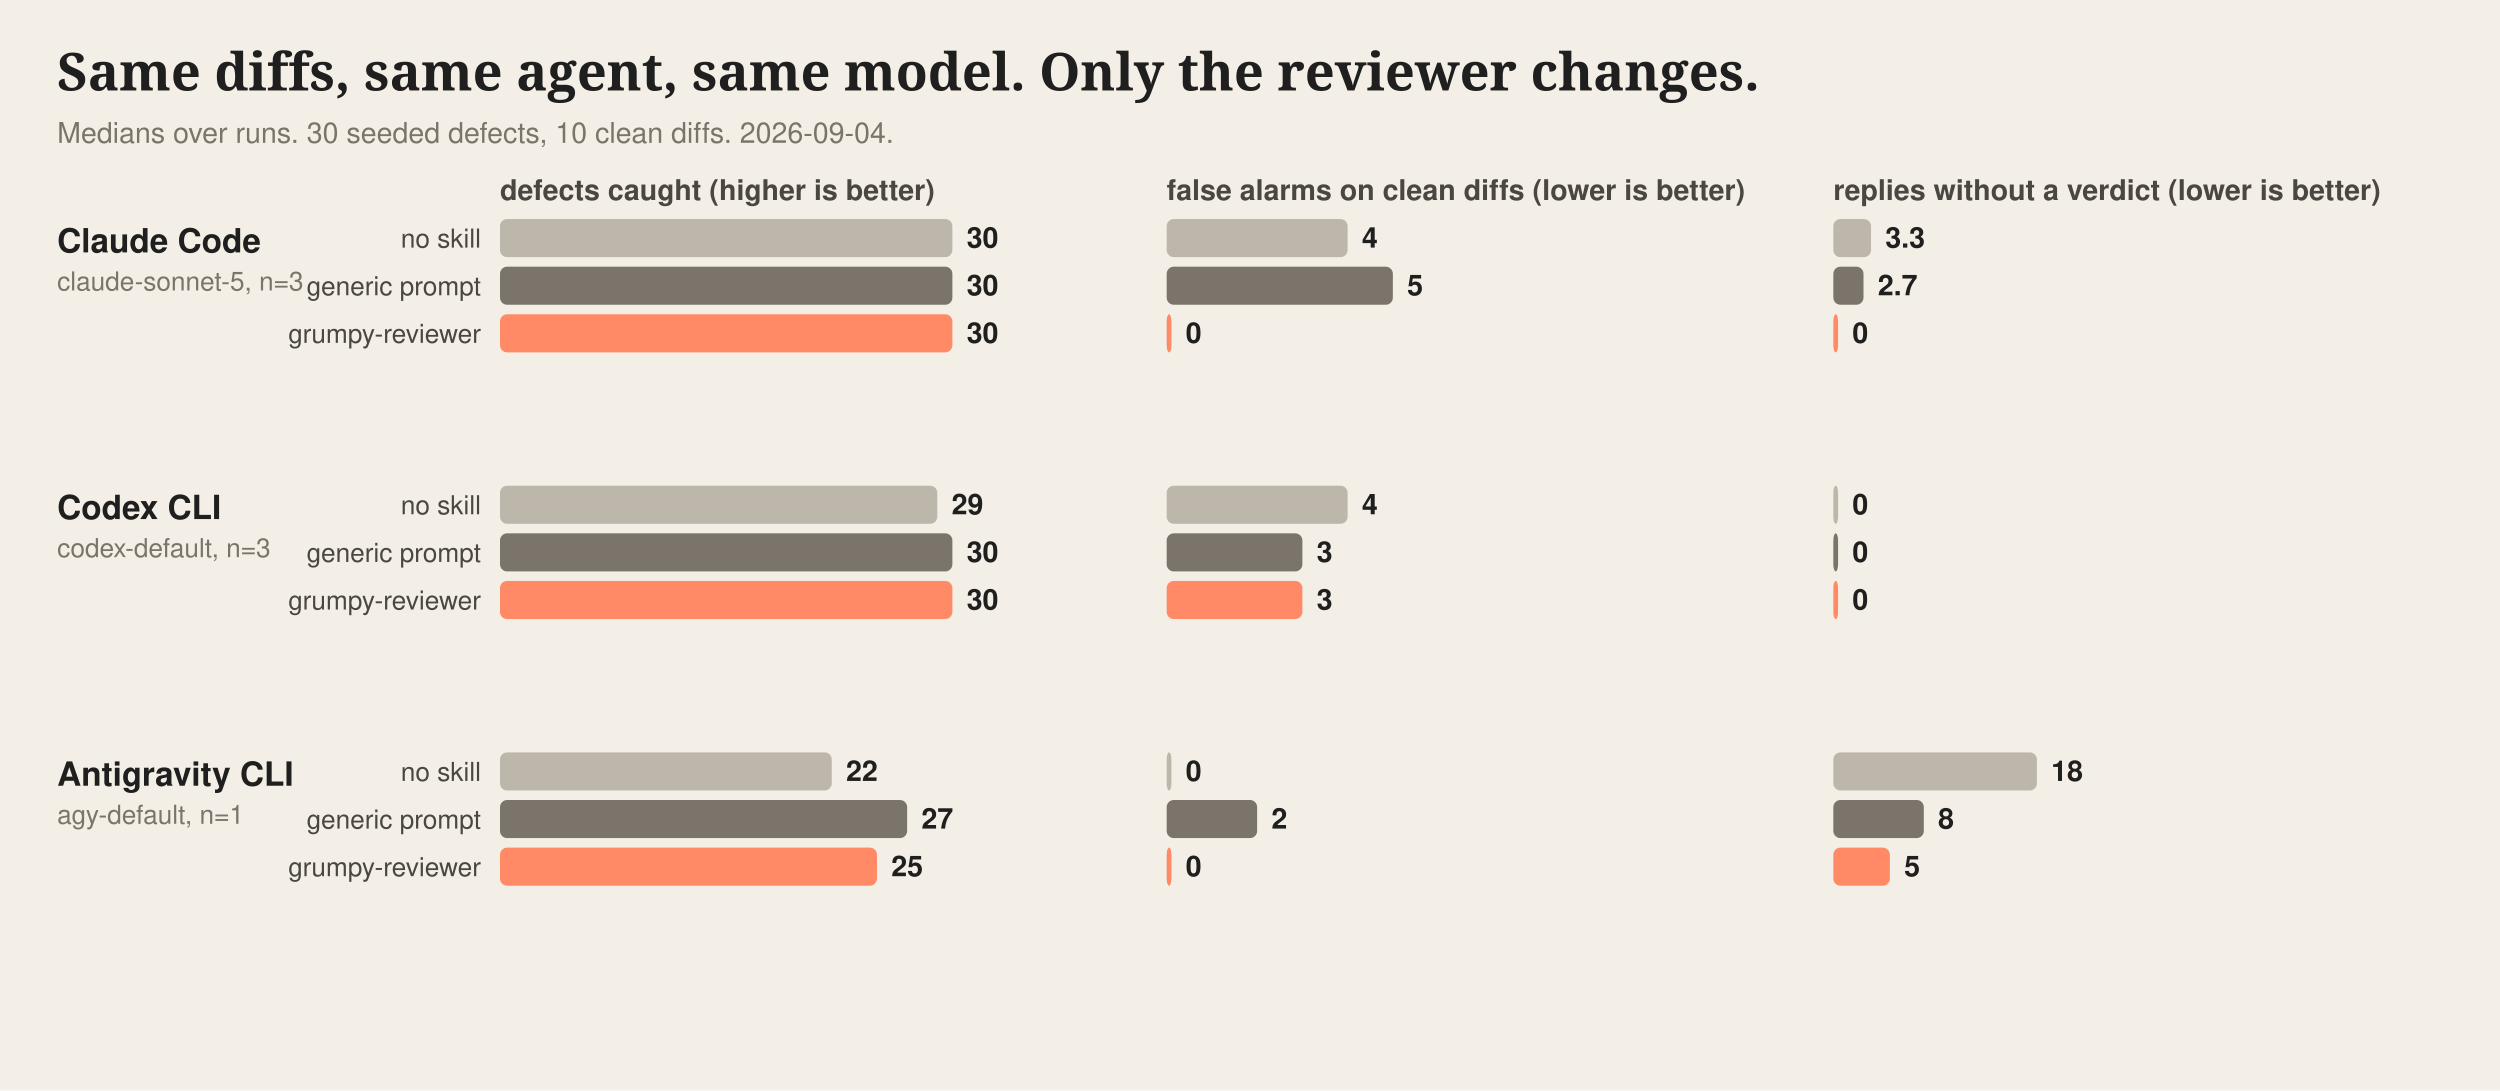
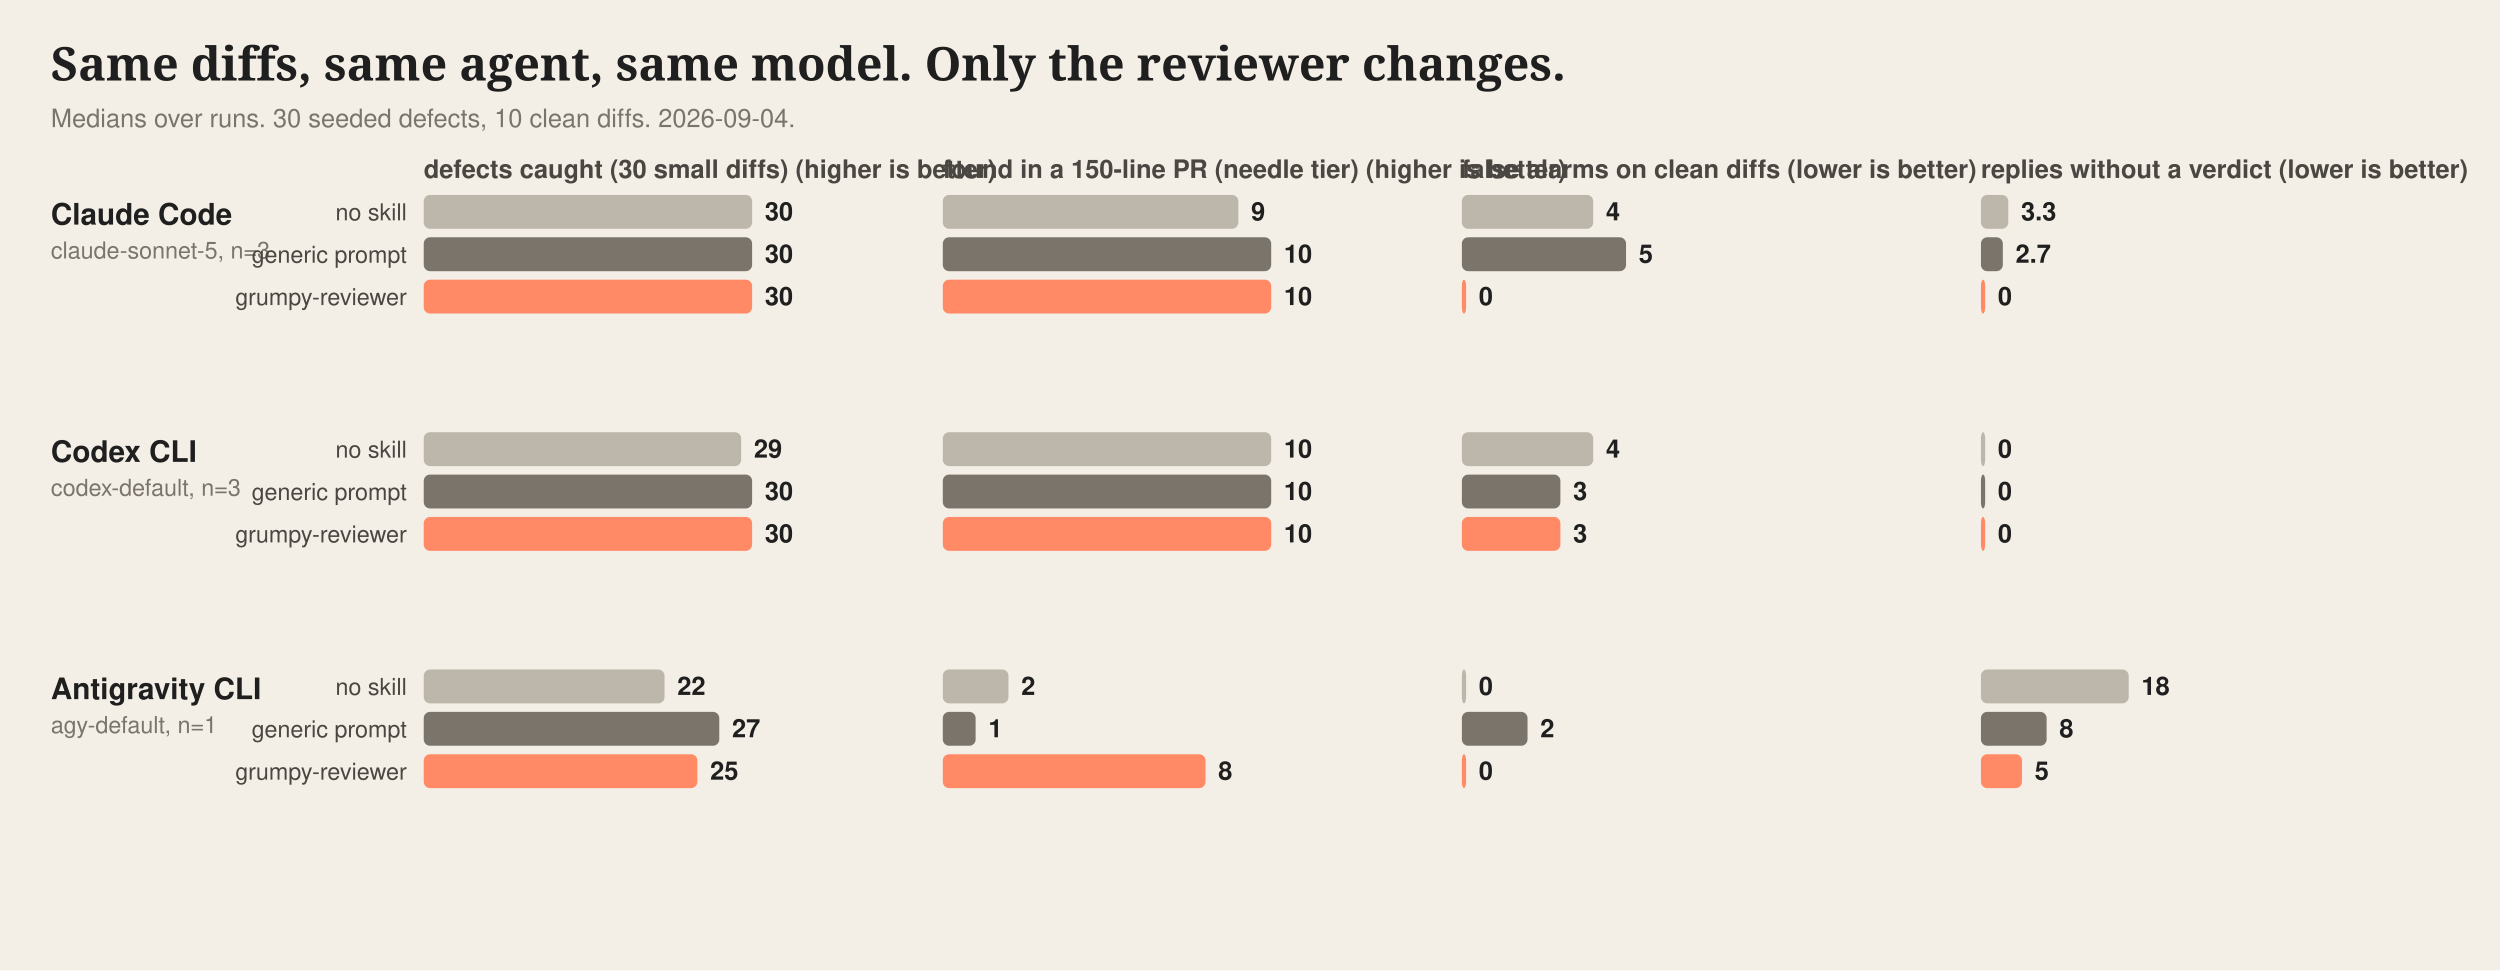
- <svg xmlns="http://www.w3.org/2000/svg" viewBox="0 0 1050 458" width="1050" height="458" font-family="-apple-system, Segoe UI, Helvetica, Arial, sans-serif">
-   <rect width="1050" height="458" fill="#f4efe6" />
+ <svg xmlns="http://www.w3.org/2000/svg" viewBox="0 0 1180 458" width="1180" height="458" font-family="-apple-system, Segoe UI, Helvetica, Arial, sans-serif">
+   <rect width="1180" height="458" fill="#f4efe6" />
  <text x="24" y="38" font-size="22" font-weight="700" fill="#1f1f1f" font-family="Georgia, serif">Same diffs, same agent, same model. Only the reviewer changes.</text>
  <text x="24" y="60" font-size="12" fill="#7a746b">Medians over runs. 30 seeded defects, 10 clean diffs. 2026-09-04.</text>
-   <text x="210" y="84" font-size="12" font-weight="700" fill="#4a4641">defects caught (higher is better)</text>
-   <text x="490" y="84" font-size="12" font-weight="700" fill="#4a4641">false alarms on clean diffs (lower is better)</text>
-   <text x="770" y="84" font-size="12" font-weight="700" fill="#4a4641">replies without a verdict (lower is better)</text>
+   <text x="200" y="84" font-size="12" font-weight="700" fill="#4a4641">defects caught (30 small diffs) (higher is better)</text>
+   <text x="445" y="84" font-size="12" font-weight="700" fill="#4a4641">found in a 150-line PR (needle tier) (higher is better)</text>
+   <text x="690" y="84" font-size="12" font-weight="700" fill="#4a4641">false alarms on clean diffs (lower is better)</text>
+   <text x="935" y="84" font-size="12" font-weight="700" fill="#4a4641">replies without a verdict (lower is better)</text>
  <text x="24" y="106" font-size="14" font-weight="700" fill="#1f1f1f">Claude Code</text>
  <text x="24" y="122" font-size="11" fill="#7a746b">claude-sonnet-5, n=3</text>
-   <rect x="210" y="92" width="190" height="16" rx="3" fill="#bdb6aa" />
-   <text x="406" y="104" font-size="12" font-weight="700" fill="#1f1f1f">30</text>
-   <text x="202" y="104" font-size="11" fill="#4a4641" text-anchor="end">no skill</text>
-   <rect x="210" y="112" width="190" height="16" rx="3" fill="#7a746b" />
-   <text x="406" y="124" font-size="12" font-weight="700" fill="#1f1f1f">30</text>
-   <text x="202" y="124" font-size="11" fill="#4a4641" text-anchor="end">generic prompt</text>
-   <rect x="210" y="132" width="190" height="16" rx="3" fill="#ff8a65" />
-   <text x="406" y="144" font-size="12" font-weight="700" fill="#1f1f1f">30</text>
-   <text x="202" y="144" font-size="11" fill="#4a4641" text-anchor="end">grumpy-reviewer</text>
-   <rect x="490" y="92" width="76" height="16" rx="3" fill="#bdb6aa" />
-   <text x="572" y="104" font-size="12" font-weight="700" fill="#1f1f1f">4</text>
-   <rect x="490" y="112" width="95" height="16" rx="3" fill="#7a746b" />
-   <text x="591" y="124" font-size="12" font-weight="700" fill="#1f1f1f">5</text>
-   <rect x="490" y="132" width="2" height="16" rx="3" fill="#ff8a65" />
-   <text x="498" y="144" font-size="12" font-weight="700" fill="#1f1f1f">0</text>
-   <rect x="770" y="92" width="15.833" height="16" rx="3" fill="#bdb6aa" />
-   <text x="791.833" y="104" font-size="12" font-weight="700" fill="#1f1f1f">3.3</text>
-   <rect x="770" y="112" width="12.667" height="16" rx="3" fill="#7a746b" />
-   <text x="788.667" y="124" font-size="12" font-weight="700" fill="#1f1f1f">2.7</text>
-   <rect x="770" y="132" width="2" height="16" rx="3" fill="#ff8a65" />
-   <text x="778" y="144" font-size="12" font-weight="700" fill="#1f1f1f">0</text>
+   <rect x="200" y="92" width="155" height="16" rx="3" fill="#bdb6aa" />
+   <text x="361" y="104" font-size="12" font-weight="700" fill="#1f1f1f">30</text>
+   <text x="192" y="104" font-size="11" fill="#4a4641" text-anchor="end">no skill</text>
+   <rect x="200" y="112" width="155" height="16" rx="3" fill="#7a746b" />
+   <text x="361" y="124" font-size="12" font-weight="700" fill="#1f1f1f">30</text>
+   <text x="192" y="124" font-size="11" fill="#4a4641" text-anchor="end">generic prompt</text>
+   <rect x="200" y="132" width="155" height="16" rx="3" fill="#ff8a65" />
+   <text x="361" y="144" font-size="12" font-weight="700" fill="#1f1f1f">30</text>
+   <text x="192" y="144" font-size="11" fill="#4a4641" text-anchor="end">grumpy-reviewer</text>
+   <rect x="445" y="92" width="139.5" height="16" rx="3" fill="#bdb6aa" />
+   <text x="590.5" y="104" font-size="12" font-weight="700" fill="#1f1f1f">9</text>
+   <rect x="445" y="112" width="155" height="16" rx="3" fill="#7a746b" />
+   <text x="606" y="124" font-size="12" font-weight="700" fill="#1f1f1f">10</text>
+   <rect x="445" y="132" width="155" height="16" rx="3" fill="#ff8a65" />
+   <text x="606" y="144" font-size="12" font-weight="700" fill="#1f1f1f">10</text>
+   <rect x="690" y="92" width="62" height="16" rx="3" fill="#bdb6aa" />
+   <text x="758" y="104" font-size="12" font-weight="700" fill="#1f1f1f">4</text>
+   <rect x="690" y="112" width="77.5" height="16" rx="3" fill="#7a746b" />
+   <text x="773.5" y="124" font-size="12" font-weight="700" fill="#1f1f1f">5</text>
+   <rect x="690" y="132" width="2" height="16" rx="3" fill="#ff8a65" />
+   <text x="698" y="144" font-size="12" font-weight="700" fill="#1f1f1f">0</text>
+   <rect x="935" y="92" width="12.917" height="16" rx="3" fill="#bdb6aa" />
+   <text x="953.917" y="104" font-size="12" font-weight="700" fill="#1f1f1f">3.3</text>
+   <rect x="935" y="112" width="10.333" height="16" rx="3" fill="#7a746b" />
+   <text x="951.333" y="124" font-size="12" font-weight="700" fill="#1f1f1f">2.7</text>
+   <rect x="935" y="132" width="2" height="16" rx="3" fill="#ff8a65" />
+   <text x="943" y="144" font-size="12" font-weight="700" fill="#1f1f1f">0</text>
  <text x="24" y="218" font-size="14" font-weight="700" fill="#1f1f1f">Codex CLI</text>
  <text x="24" y="234" font-size="11" fill="#7a746b">codex-default, n=3</text>
-   <rect x="210" y="204" width="183.667" height="16" rx="3" fill="#bdb6aa" />
-   <text x="399.667" y="216" font-size="12" font-weight="700" fill="#1f1f1f">29</text>
-   <text x="202" y="216" font-size="11" fill="#4a4641" text-anchor="end">no skill</text>
-   <rect x="210" y="224" width="190" height="16" rx="3" fill="#7a746b" />
-   <text x="406" y="236" font-size="12" font-weight="700" fill="#1f1f1f">30</text>
-   <text x="202" y="236" font-size="11" fill="#4a4641" text-anchor="end">generic prompt</text>
-   <rect x="210" y="244" width="190" height="16" rx="3" fill="#ff8a65" />
-   <text x="406" y="256" font-size="12" font-weight="700" fill="#1f1f1f">30</text>
-   <text x="202" y="256" font-size="11" fill="#4a4641" text-anchor="end">grumpy-reviewer</text>
-   <rect x="490" y="204" width="76" height="16" rx="3" fill="#bdb6aa" />
-   <text x="572" y="216" font-size="12" font-weight="700" fill="#1f1f1f">4</text>
-   <rect x="490" y="224" width="57" height="16" rx="3" fill="#7a746b" />
-   <text x="553" y="236" font-size="12" font-weight="700" fill="#1f1f1f">3</text>
-   <rect x="490" y="244" width="57" height="16" rx="3" fill="#ff8a65" />
-   <text x="553" y="256" font-size="12" font-weight="700" fill="#1f1f1f">3</text>
-   <rect x="770" y="204" width="2" height="16" rx="3" fill="#bdb6aa" />
-   <text x="778" y="216" font-size="12" font-weight="700" fill="#1f1f1f">0</text>
-   <rect x="770" y="224" width="2" height="16" rx="3" fill="#7a746b" />
-   <text x="778" y="236" font-size="12" font-weight="700" fill="#1f1f1f">0</text>
-   <rect x="770" y="244" width="2" height="16" rx="3" fill="#ff8a65" />
-   <text x="778" y="256" font-size="12" font-weight="700" fill="#1f1f1f">0</text>
+   <rect x="200" y="204" width="149.833" height="16" rx="3" fill="#bdb6aa" />
+   <text x="355.833" y="216" font-size="12" font-weight="700" fill="#1f1f1f">29</text>
+   <text x="192" y="216" font-size="11" fill="#4a4641" text-anchor="end">no skill</text>
+   <rect x="200" y="224" width="155" height="16" rx="3" fill="#7a746b" />
+   <text x="361" y="236" font-size="12" font-weight="700" fill="#1f1f1f">30</text>
+   <text x="192" y="236" font-size="11" fill="#4a4641" text-anchor="end">generic prompt</text>
+   <rect x="200" y="244" width="155" height="16" rx="3" fill="#ff8a65" />
+   <text x="361" y="256" font-size="12" font-weight="700" fill="#1f1f1f">30</text>
+   <text x="192" y="256" font-size="11" fill="#4a4641" text-anchor="end">grumpy-reviewer</text>
+   <rect x="445" y="204" width="155" height="16" rx="3" fill="#bdb6aa" />
+   <text x="606" y="216" font-size="12" font-weight="700" fill="#1f1f1f">10</text>
+   <rect x="445" y="224" width="155" height="16" rx="3" fill="#7a746b" />
+   <text x="606" y="236" font-size="12" font-weight="700" fill="#1f1f1f">10</text>
+   <rect x="445" y="244" width="155" height="16" rx="3" fill="#ff8a65" />
+   <text x="606" y="256" font-size="12" font-weight="700" fill="#1f1f1f">10</text>
+   <rect x="690" y="204" width="62" height="16" rx="3" fill="#bdb6aa" />
+   <text x="758" y="216" font-size="12" font-weight="700" fill="#1f1f1f">4</text>
+   <rect x="690" y="224" width="46.5" height="16" rx="3" fill="#7a746b" />
+   <text x="742.5" y="236" font-size="12" font-weight="700" fill="#1f1f1f">3</text>
+   <rect x="690" y="244" width="46.5" height="16" rx="3" fill="#ff8a65" />
+   <text x="742.5" y="256" font-size="12" font-weight="700" fill="#1f1f1f">3</text>
+   <rect x="935" y="204" width="2" height="16" rx="3" fill="#bdb6aa" />
+   <text x="943" y="216" font-size="12" font-weight="700" fill="#1f1f1f">0</text>
+   <rect x="935" y="224" width="2" height="16" rx="3" fill="#7a746b" />
+   <text x="943" y="236" font-size="12" font-weight="700" fill="#1f1f1f">0</text>
+   <rect x="935" y="244" width="2" height="16" rx="3" fill="#ff8a65" />
+   <text x="943" y="256" font-size="12" font-weight="700" fill="#1f1f1f">0</text>
  <text x="24" y="330" font-size="14" font-weight="700" fill="#1f1f1f">Antigravity CLI</text>
  <text x="24" y="346" font-size="11" fill="#7a746b">agy-default, n=1</text>
-   <rect x="210" y="316" width="139.333" height="16" rx="3" fill="#bdb6aa" />
-   <text x="355.333" y="328" font-size="12" font-weight="700" fill="#1f1f1f">22</text>
-   <text x="202" y="328" font-size="11" fill="#4a4641" text-anchor="end">no skill</text>
-   <rect x="210" y="336" width="171" height="16" rx="3" fill="#7a746b" />
-   <text x="387" y="348" font-size="12" font-weight="700" fill="#1f1f1f">27</text>
-   <text x="202" y="348" font-size="11" fill="#4a4641" text-anchor="end">generic prompt</text>
-   <rect x="210" y="356" width="158.333" height="16" rx="3" fill="#ff8a65" />
-   <text x="374.333" y="368" font-size="12" font-weight="700" fill="#1f1f1f">25</text>
-   <text x="202" y="368" font-size="11" fill="#4a4641" text-anchor="end">grumpy-reviewer</text>
-   <rect x="490" y="316" width="2" height="16" rx="3" fill="#bdb6aa" />
-   <text x="498" y="328" font-size="12" font-weight="700" fill="#1f1f1f">0</text>
-   <rect x="490" y="336" width="38" height="16" rx="3" fill="#7a746b" />
-   <text x="534" y="348" font-size="12" font-weight="700" fill="#1f1f1f">2</text>
-   <rect x="490" y="356" width="2" height="16" rx="3" fill="#ff8a65" />
-   <text x="498" y="368" font-size="12" font-weight="700" fill="#1f1f1f">0</text>
-   <rect x="770" y="316" width="85.5" height="16" rx="3" fill="#bdb6aa" />
-   <text x="861.5" y="328" font-size="12" font-weight="700" fill="#1f1f1f">18</text>
-   <rect x="770" y="336" width="38" height="16" rx="3" fill="#7a746b" />
-   <text x="814" y="348" font-size="12" font-weight="700" fill="#1f1f1f">8</text>
-   <rect x="770" y="356" width="23.75" height="16" rx="3" fill="#ff8a65" />
-   <text x="799.75" y="368" font-size="12" font-weight="700" fill="#1f1f1f">5</text>
+   <rect x="200" y="316" width="113.667" height="16" rx="3" fill="#bdb6aa" />
+   <text x="319.667" y="328" font-size="12" font-weight="700" fill="#1f1f1f">22</text>
+   <text x="192" y="328" font-size="11" fill="#4a4641" text-anchor="end">no skill</text>
+   <rect x="200" y="336" width="139.5" height="16" rx="3" fill="#7a746b" />
+   <text x="345.5" y="348" font-size="12" font-weight="700" fill="#1f1f1f">27</text>
+   <text x="192" y="348" font-size="11" fill="#4a4641" text-anchor="end">generic prompt</text>
+   <rect x="200" y="356" width="129.167" height="16" rx="3" fill="#ff8a65" />
+   <text x="335.167" y="368" font-size="12" font-weight="700" fill="#1f1f1f">25</text>
+   <text x="192" y="368" font-size="11" fill="#4a4641" text-anchor="end">grumpy-reviewer</text>
+   <rect x="445" y="316" width="31" height="16" rx="3" fill="#bdb6aa" />
+   <text x="482" y="328" font-size="12" font-weight="700" fill="#1f1f1f">2</text>
+   <rect x="445" y="336" width="15.5" height="16" rx="3" fill="#7a746b" />
+   <text x="466.5" y="348" font-size="12" font-weight="700" fill="#1f1f1f">1</text>
+   <rect x="445" y="356" width="124" height="16" rx="3" fill="#ff8a65" />
+   <text x="575" y="368" font-size="12" font-weight="700" fill="#1f1f1f">8</text>
+   <rect x="690" y="316" width="2" height="16" rx="3" fill="#bdb6aa" />
+   <text x="698" y="328" font-size="12" font-weight="700" fill="#1f1f1f">0</text>
+   <rect x="690" y="336" width="31" height="16" rx="3" fill="#7a746b" />
+   <text x="727" y="348" font-size="12" font-weight="700" fill="#1f1f1f">2</text>
+   <rect x="690" y="356" width="2" height="16" rx="3" fill="#ff8a65" />
+   <text x="698" y="368" font-size="12" font-weight="700" fill="#1f1f1f">0</text>
+   <rect x="935" y="316" width="69.75" height="16" rx="3" fill="#bdb6aa" />
+   <text x="1010.75" y="328" font-size="12" font-weight="700" fill="#1f1f1f">18</text>
+   <rect x="935" y="336" width="31" height="16" rx="3" fill="#7a746b" />
+   <text x="972" y="348" font-size="12" font-weight="700" fill="#1f1f1f">8</text>
+   <rect x="935" y="356" width="19.375" height="16" rx="3" fill="#ff8a65" />
+   <text x="960.375" y="368" font-size="12" font-weight="700" fill="#1f1f1f">5</text>
</svg>
